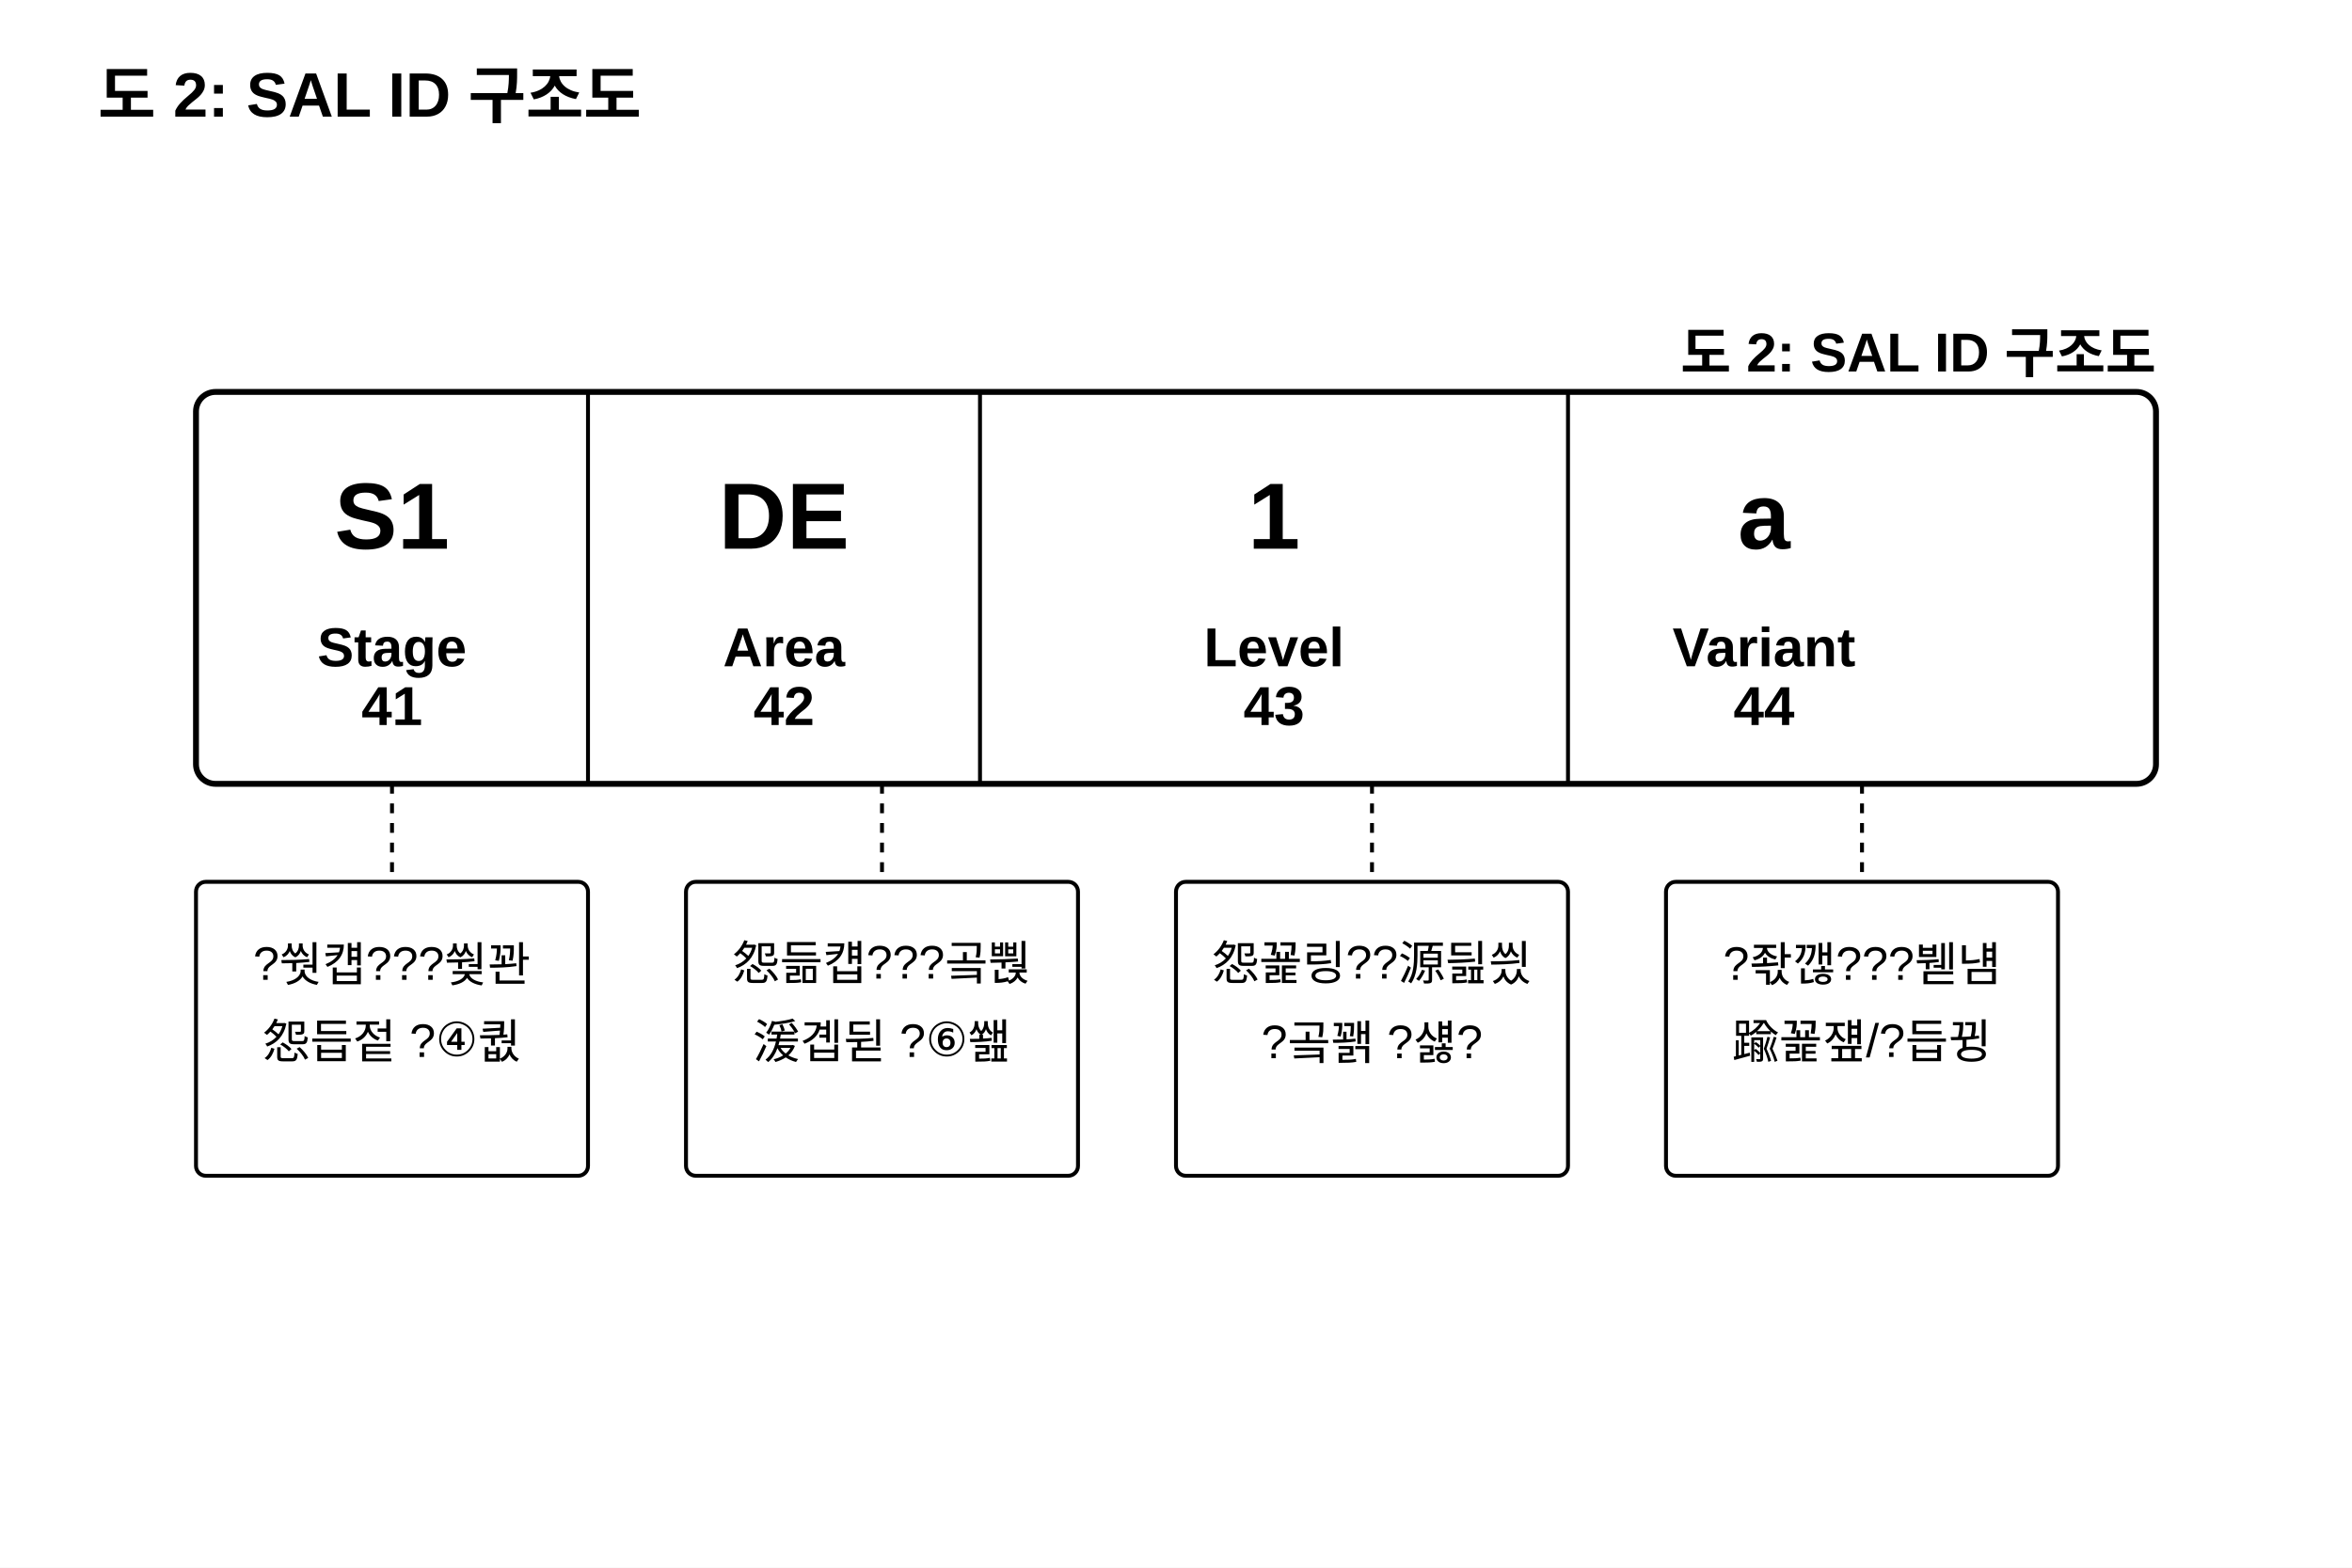
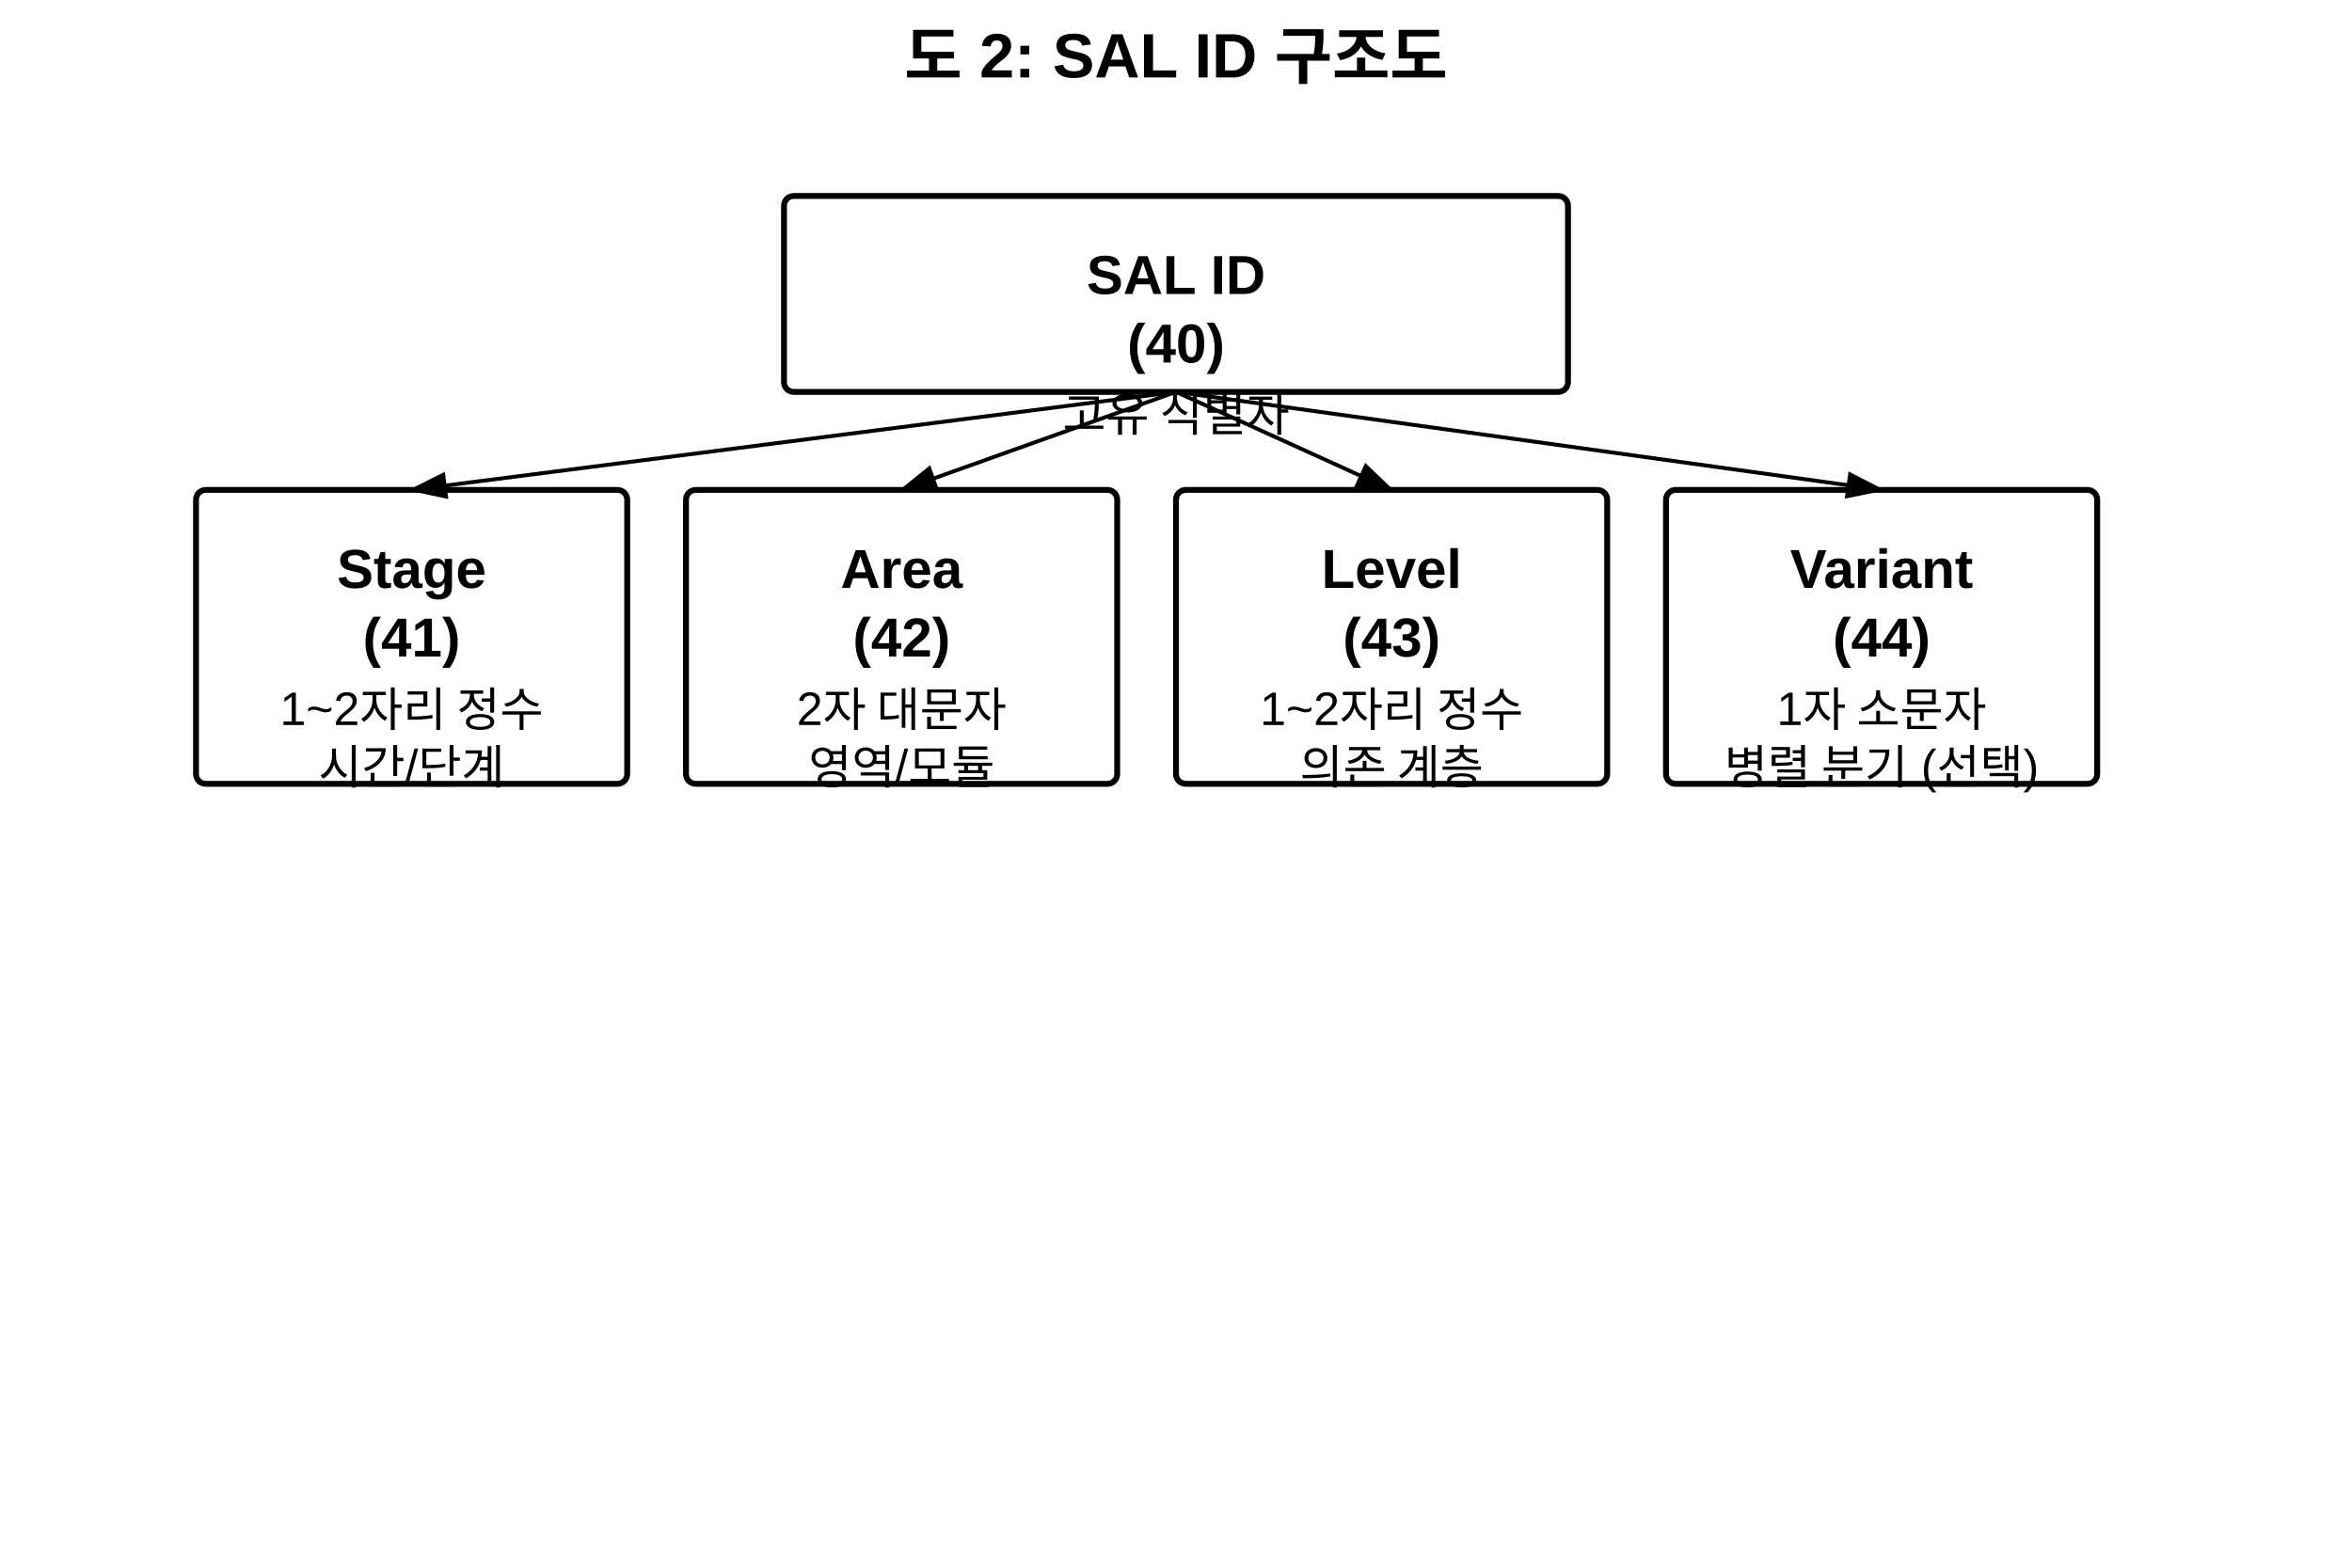
<svg xmlns="http://www.w3.org/2000/svg" width="1200" height="800" viewBox="0 0 1200 800">
  <rect width="100%" height="100%" fill="white" />
  <defs>
    <marker id="arrowhead" markerWidth="10" markerHeight="7" refX="9" refY="3.5" orient="auto">
      <polygon points="0 0, 10 3.5, 0 7" fill="black" />
    </marker>
  </defs>
-   <text x="50" y="60" font-family="Arial, sans-serif" font-size="32" font-weight="bold">도 2: SAL ID 구조도</text>
-   <rect x="100" y="200" width="1000" height="200" fill="white" stroke="black" stroke-width="3" rx="10" />
-   <text x="1100" y="190" text-anchor="end" font-family="Arial, sans-serif" font-size="28" font-weight="bold">도 2: SAL ID 구조도</text>
-   <line x1="300" y1="200" x2="300" y2="400" stroke="black" stroke-width="2" />
-   <line x1="500" y1="200" x2="500" y2="400" stroke="black" stroke-width="2" />
-   <line x1="800" y1="200" x2="800" y2="400" stroke="black" stroke-width="2" />
-   <text x="200" y="280" text-anchor="middle" font-family="Arial, sans-serif" font-size="48" font-weight="bold">S1</text>
-   <text x="200" y="340" text-anchor="middle" font-family="Arial, sans-serif" font-size="28" font-weight="bold">Stage</text>
-   <text x="200" y="370" text-anchor="middle" font-family="Arial, sans-serif" font-size="28" font-weight="bold">41</text>
-   <text x="400" y="280" text-anchor="middle" font-family="Arial, sans-serif" font-size="48" font-weight="bold">DE</text>
-   <text x="400" y="340" text-anchor="middle" font-family="Arial, sans-serif" font-size="28" font-weight="bold">Area</text>
-   <text x="400" y="370" text-anchor="middle" font-family="Arial, sans-serif" font-size="28" font-weight="bold">42</text>
-   <text x="650" y="280" text-anchor="middle" font-family="Arial, sans-serif" font-size="48" font-weight="bold">1</text>
-   <text x="650" y="340" text-anchor="middle" font-family="Arial, sans-serif" font-size="28" font-weight="bold">Level</text>
-   <text x="650" y="370" text-anchor="middle" font-family="Arial, sans-serif" font-size="28" font-weight="bold">43</text>
-   <text x="900" y="280" text-anchor="middle" font-family="Arial, sans-serif" font-size="48" font-weight="bold">a</text>
-   <text x="900" y="340" text-anchor="middle" font-family="Arial, sans-serif" font-size="28" font-weight="bold">Variant</text>
-   <text x="900" y="370" text-anchor="middle" font-family="Arial, sans-serif" font-size="28" font-weight="bold">44</text>
-   <rect x="100" y="450" width="200" height="150" fill="white" stroke="black" stroke-width="2" rx="5" />
-   <text x="200" y="500" text-anchor="middle" font-family="Arial, sans-serif" font-size="24">?쒓컙???쒖꽌</text>
-   <text x="200" y="540" text-anchor="middle" font-family="Arial, sans-serif" font-size="24">怨듭젙 ?④퀎</text>
-   <rect x="350" y="450" width="200" height="150" fill="white" stroke="black" stroke-width="2" rx="5" />
-   <text x="450" y="500" text-anchor="middle" font-family="Arial, sans-serif" font-size="24">怨듦컙???곸뿭</text>
-   <text x="450" y="540" text-anchor="middle" font-family="Arial, sans-serif" font-size="24">湲곕뒫 ?⑥쐞</text>
-   <rect x="600" y="450" width="200" height="150" fill="white" stroke="black" stroke-width="2" rx="5" />
-   <text x="700" y="500" text-anchor="middle" font-family="Arial, sans-serif" font-size="24">怨꾩링??源딆씠</text>
-   <text x="700" y="540" text-anchor="middle" font-family="Arial, sans-serif" font-size="24">?곸꽭 ?섏?</text>
-   <rect x="850" y="450" width="200" height="150" fill="white" stroke="black" stroke-width="2" rx="5" />
-   <text x="950" y="500" text-anchor="middle" font-family="Arial, sans-serif" font-size="24">?좏깮???붿냼</text>
-   <text x="950" y="540" text-anchor="middle" font-family="Arial, sans-serif" font-size="24">踰꾩쟾/?듭뀡</text>
-   <line x1="200" y1="400" x2="200" y2="450" stroke="black" stroke-width="2" stroke-dasharray="5,5" />
-   <line x1="450" y1="400" x2="450" y2="450" stroke="black" stroke-width="2" stroke-dasharray="5,5" />
-   <line x1="700" y1="400" x2="700" y2="450" stroke="black" stroke-width="2" stroke-dasharray="5,5" />
-   <line x1="950" y1="400" x2="950" y2="450" stroke="black" stroke-width="2" stroke-dasharray="5,5" />
+   <text x="600" y="40" text-anchor="middle" font-family="Arial, sans-serif" font-size="32" font-weight="bold">도 2: SAL ID 구조도</text>
+   <rect x="400" y="100" width="400" height="100" fill="white" stroke="black" stroke-width="3" rx="5" />
+   <text x="600.0" y="150" text-anchor="middle" font-family="Arial, sans-serif" font-size="28" font-weight="bold">SAL ID</text>
+   <text x="600.0" y="185" text-anchor="middle" font-family="Arial, sans-serif" font-size="28" font-weight="bold">(40)</text>
+   <text x="600.0" y="220" text-anchor="middle" font-family="Arial, sans-serif" font-size="24" font-weight="normal">고유 식별자</text>
+   <rect x="100" y="250" width="220" height="150" fill="white" stroke="black" stroke-width="3" rx="5" />
+   <text x="210.0" y="300" text-anchor="middle" font-family="Arial, sans-serif" font-size="28" font-weight="bold">Stage</text>
+   <text x="210.0" y="335" text-anchor="middle" font-family="Arial, sans-serif" font-size="28" font-weight="bold">(41)</text>
+   <text x="210.0" y="370" text-anchor="middle" font-family="Arial, sans-serif" font-size="24" font-weight="normal">1~2자리 정수</text>
+   <text x="210.0" y="400" text-anchor="middle" font-family="Arial, sans-serif" font-size="24" font-weight="normal">시간/단계</text>
+   <rect x="350" y="250" width="220" height="150" fill="white" stroke="black" stroke-width="3" rx="5" />
+   <text x="460.0" y="300" text-anchor="middle" font-family="Arial, sans-serif" font-size="28" font-weight="bold">Area</text>
+   <text x="460.0" y="335" text-anchor="middle" font-family="Arial, sans-serif" font-size="28" font-weight="bold">(42)</text>
+   <text x="460.0" y="370" text-anchor="middle" font-family="Arial, sans-serif" font-size="24" font-weight="normal">2자 대문자</text>
+   <text x="460.0" y="400" text-anchor="middle" font-family="Arial, sans-serif" font-size="24" font-weight="normal">영역/모듈</text>
+   <rect x="600" y="250" width="220" height="150" fill="white" stroke="black" stroke-width="3" rx="5" />
+   <text x="710.0" y="300" text-anchor="middle" font-family="Arial, sans-serif" font-size="28" font-weight="bold">Level</text>
+   <text x="710.0" y="335" text-anchor="middle" font-family="Arial, sans-serif" font-size="28" font-weight="bold">(43)</text>
+   <text x="710.0" y="370" text-anchor="middle" font-family="Arial, sans-serif" font-size="24" font-weight="normal">1~2자리 정수</text>
+   <text x="710.0" y="400" text-anchor="middle" font-family="Arial, sans-serif" font-size="24" font-weight="normal">의존 계층</text>
+   <rect x="850" y="250" width="220" height="150" fill="white" stroke="black" stroke-width="3" rx="5" />
+   <text x="960.0" y="300" text-anchor="middle" font-family="Arial, sans-serif" font-size="28" font-weight="bold">Variant</text>
+   <text x="960.0" y="335" text-anchor="middle" font-family="Arial, sans-serif" font-size="28" font-weight="bold">(44)</text>
+   <text x="960.0" y="370" text-anchor="middle" font-family="Arial, sans-serif" font-size="24" font-weight="normal">1자 소문자</text>
+   <text x="960.0" y="400" text-anchor="middle" font-family="Arial, sans-serif" font-size="24" font-weight="normal">병렬 분기 (선택)</text>
+   <line x1="600" y1="200" x2="210" y2="250" stroke="black" stroke-width="2" marker-end="url(#arrowhead)" />
+   <line x1="600" y1="200" x2="460" y2="250" stroke="black" stroke-width="2" marker-end="url(#arrowhead)" />
+   <line x1="600" y1="200" x2="710" y2="250" stroke="black" stroke-width="2" marker-end="url(#arrowhead)" />
+   <line x1="600" y1="200" x2="960" y2="250" stroke="black" stroke-width="2" marker-end="url(#arrowhead)" />
</svg>
